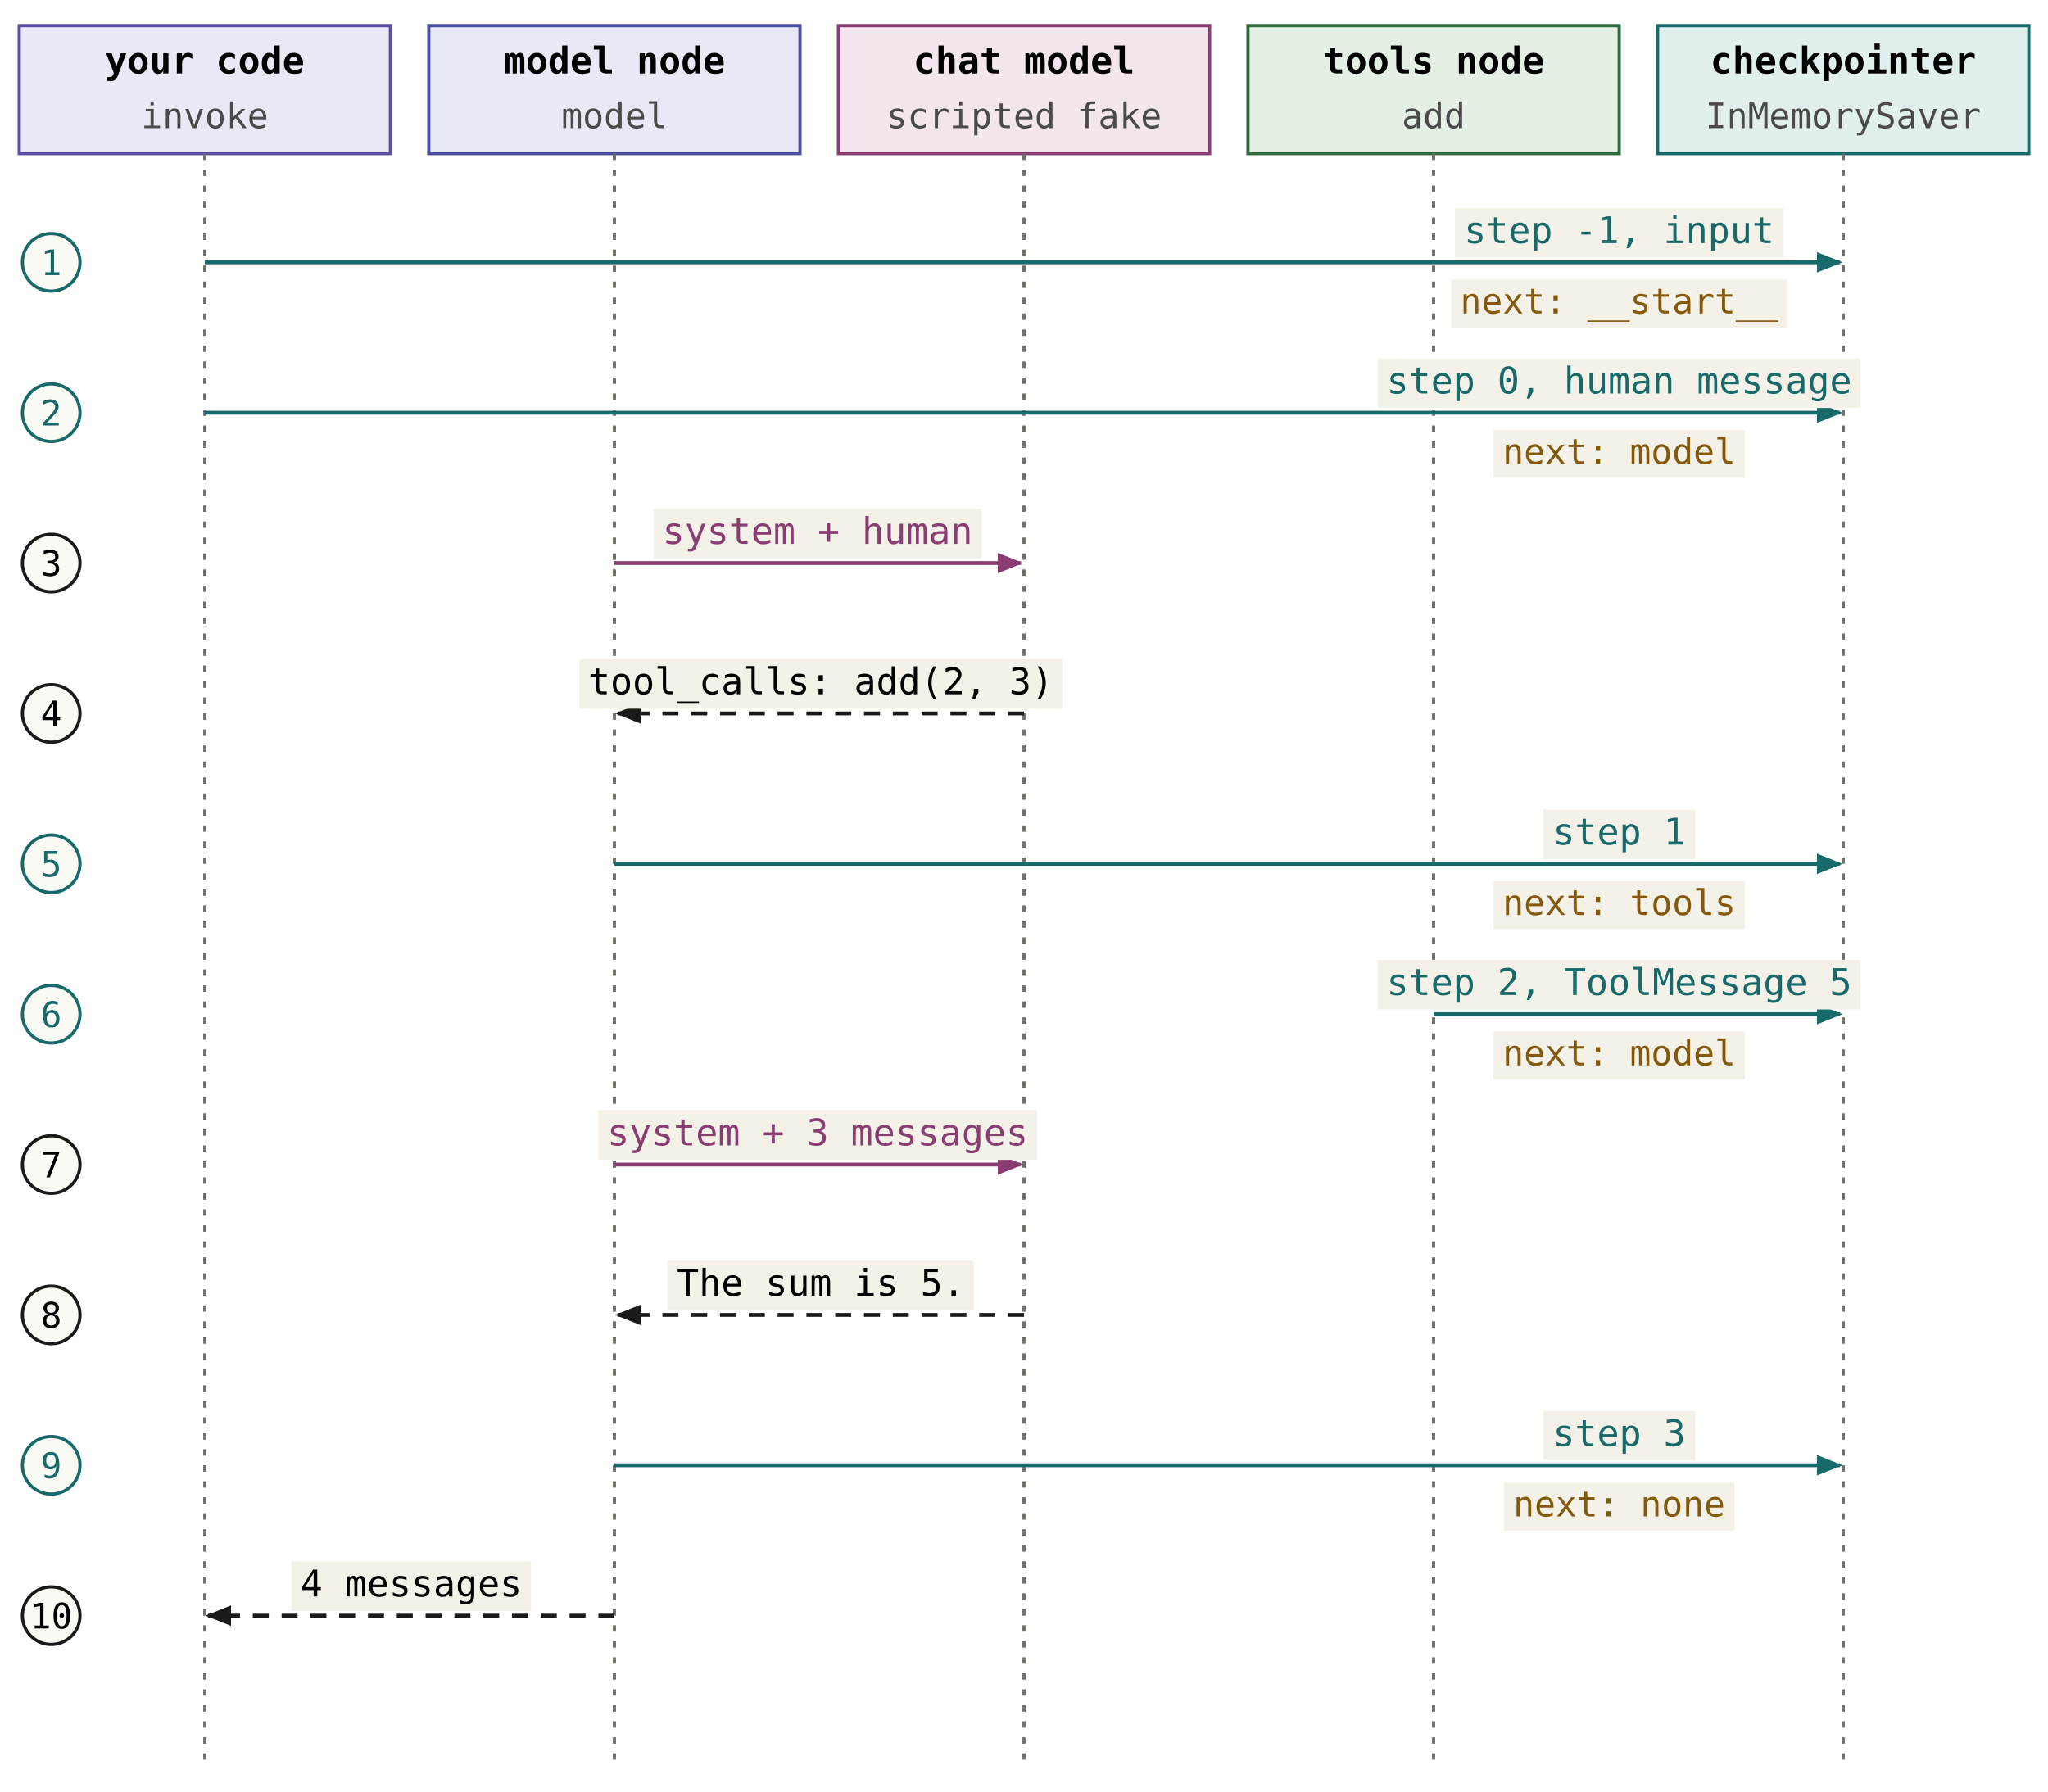
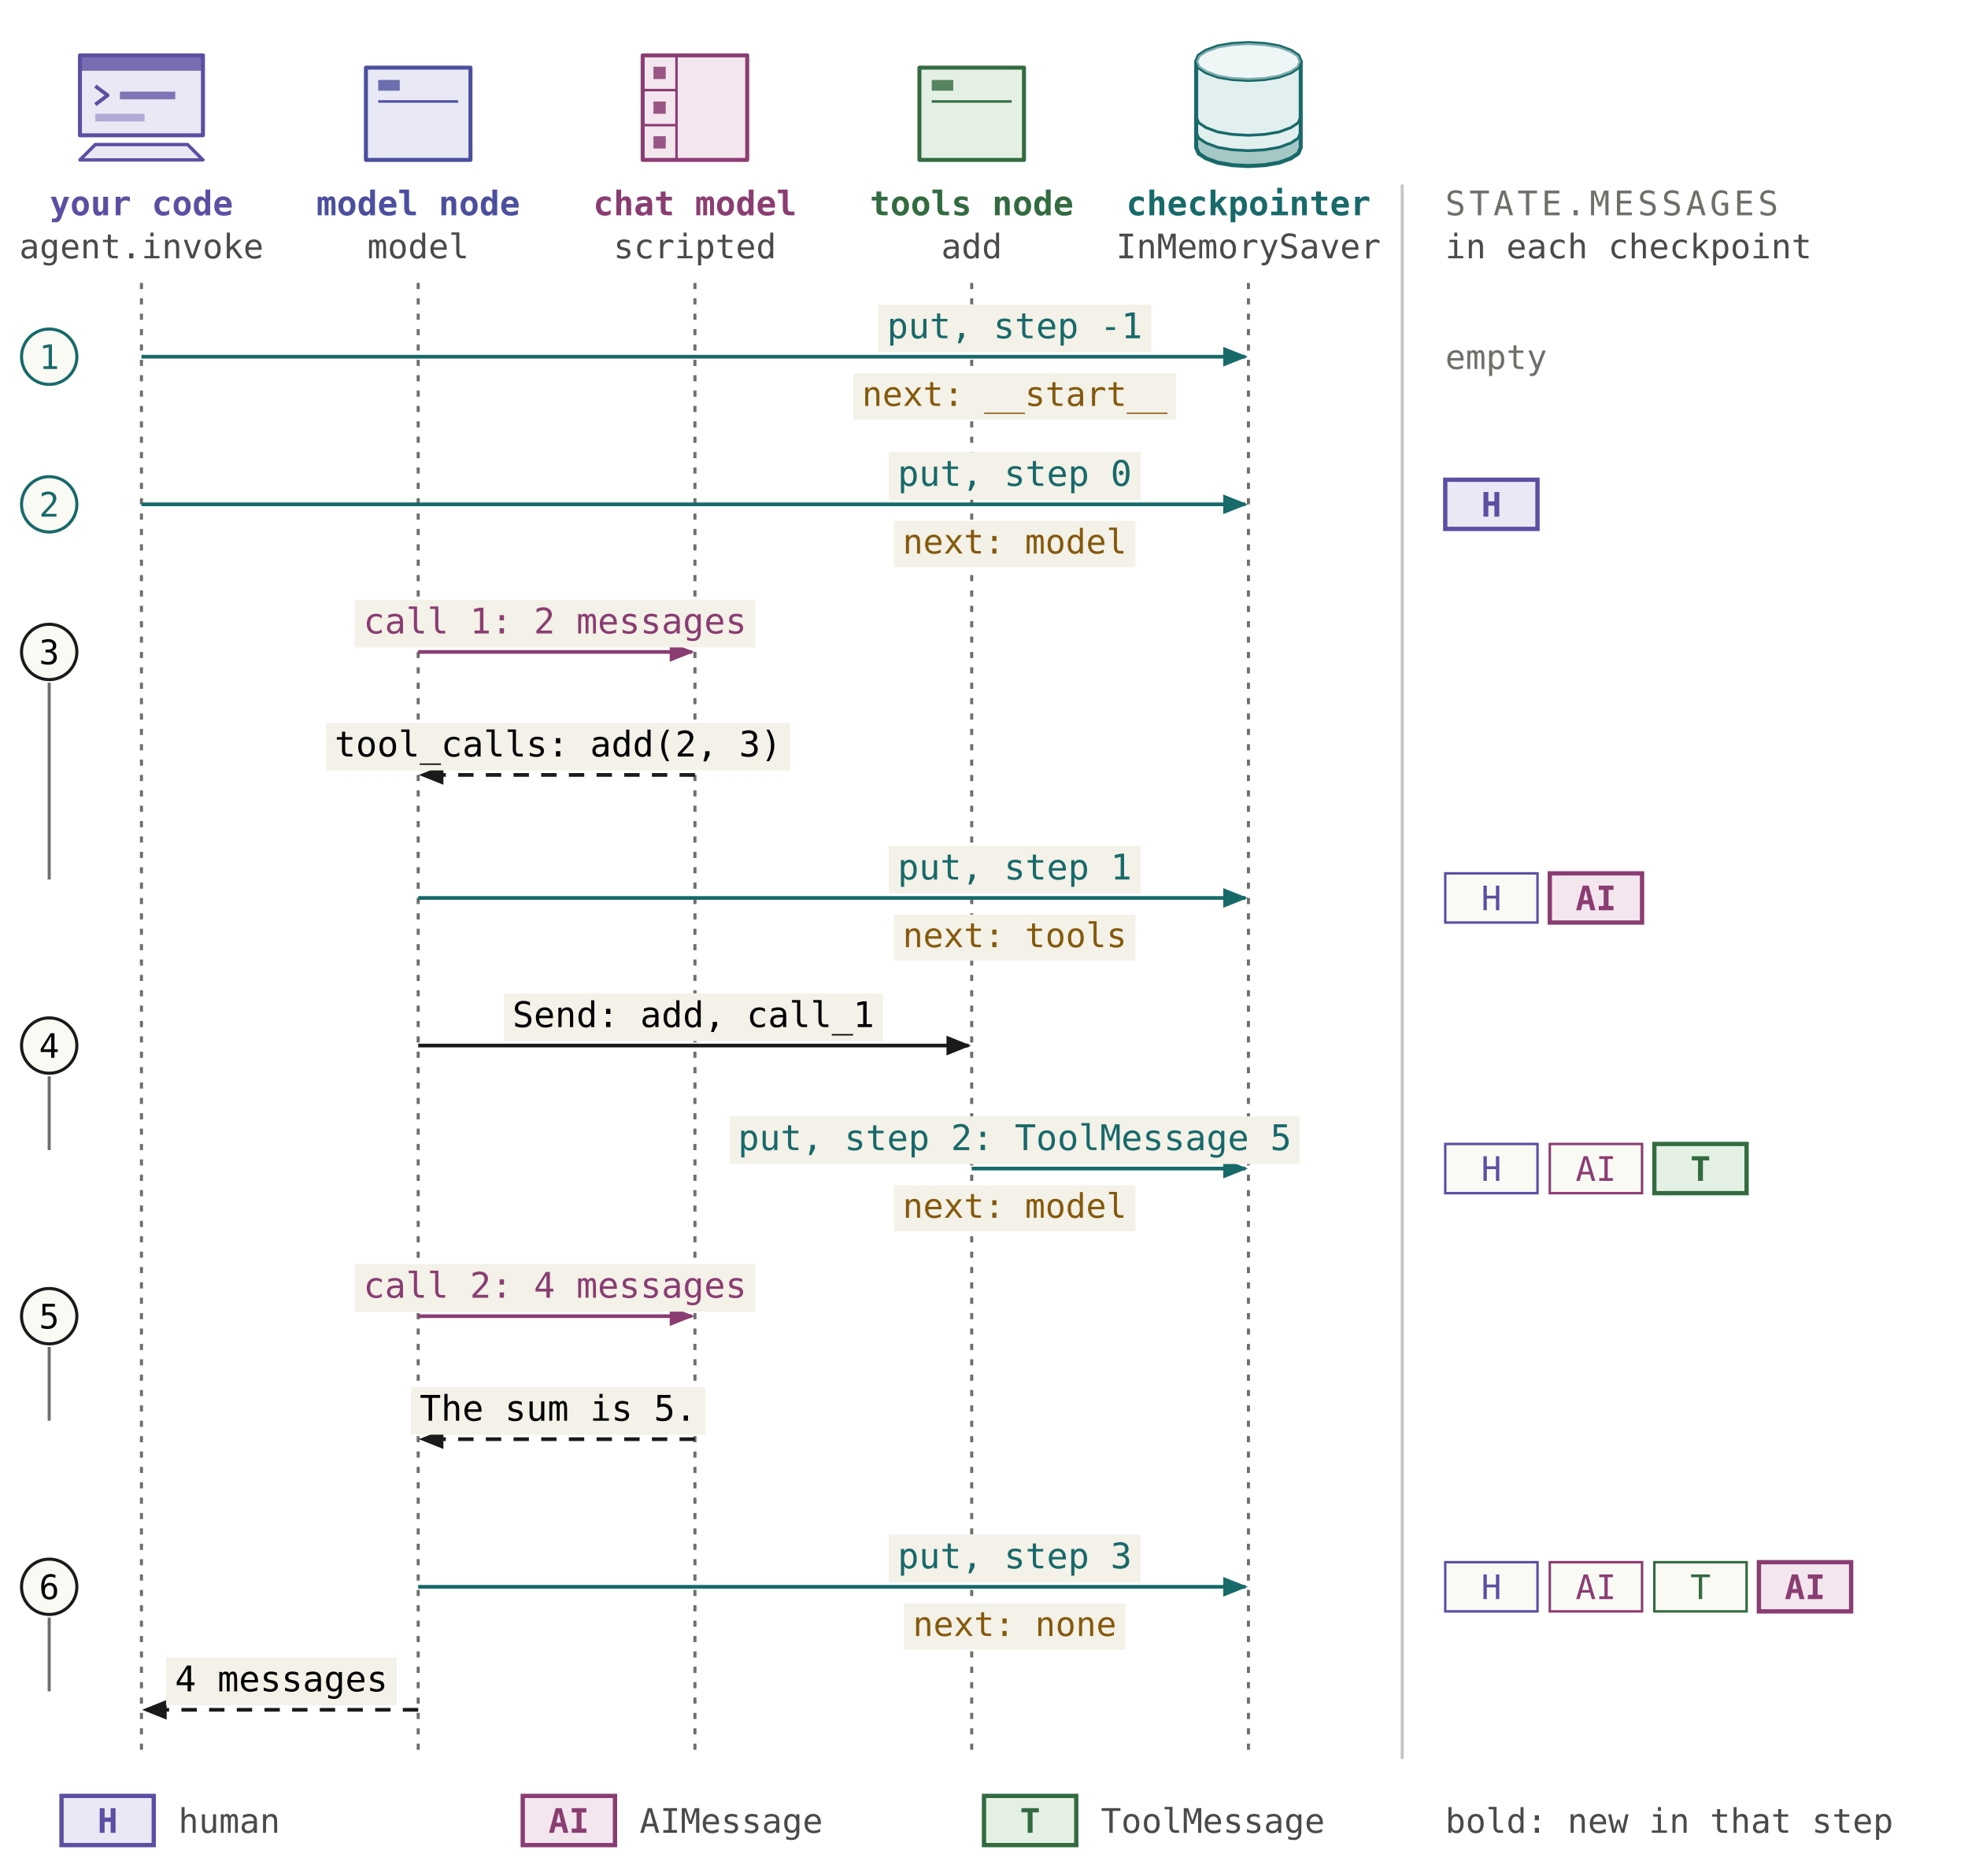
- <svg xmlns="http://www.w3.org/2000/svg" viewBox="0 0 640 560" role="img" aria-labelledby="fig-1-2-title fig-1-2-desc" font-family="JetBrains Mono, ui-monospace, monospace">
+ <svg xmlns="http://www.w3.org/2000/svg" viewBox="0 0 640 610" role="img" aria-labelledby="fig-1-2-title fig-1-2-desc" font-family="JetBrains Mono, ui-monospace, monospace">
  <defs>
    <marker id="fig-1-2-head-teal" viewBox="0 0 10 10" refX="9" refY="5" markerWidth="8" markerHeight="8" markerUnits="userSpaceOnUse" orient="auto-start-reverse">
      <path d="M0 1 L10 5 L0 9 z" fill="var(--m-teal-ink, #18696a)" />
    </marker>
    <marker id="fig-1-2-head-plum" viewBox="0 0 10 10" refX="9" refY="5" markerWidth="8" markerHeight="8" markerUnits="userSpaceOnUse" orient="auto-start-reverse">
      <path d="M0 1 L10 5 L0 9 z" fill="var(--m-plum-ink, #8a3d72)" />
    </marker>
    <marker id="fig-1-2-head-ink" viewBox="0 0 10 10" refX="9" refY="5" markerWidth="8" markerHeight="8" markerUnits="userSpaceOnUse" orient="auto-start-reverse">
      <path d="M0 1 L10 5 L0 9 z" fill="var(--m-ink, #1a1a1a)" />
    </marker>
  </defs>
-   <rect x="6" y="8" width="116" height="40" fill="var(--m-violet-fill, #ebe8f5)" stroke="var(--m-violet-ink, #5b4fa3)" />
-   <text x="64" y="22.95" font-size="11.5" text-anchor="middle" font-weight="700">your code</text>
-   <text x="64" y="40.05" font-size="11" text-anchor="middle" class="m-serif" fill="var(--m-ink-soft, #4a4a4a)">invoke</text>
-   <line x1="64" y1="48" x2="64" y2="550" stroke="var(--m-ink-mute, #6f6f6a)" stroke-width="1" stroke-dasharray="2 3" />
-   <rect x="134" y="8" width="116" height="40" fill="var(--m-indigo-fill, #e9e9f6)" stroke="var(--m-indigo-ink, #4b4f9e)" />
-   <text x="192" y="22.95" font-size="11.5" text-anchor="middle" font-weight="700">model node</text>
-   <text x="192" y="40.05" font-size="11" text-anchor="middle" class="m-serif" fill="var(--m-ink-soft, #4a4a4a)">model</text>
-   <line x1="192" y1="48" x2="192" y2="550" stroke="var(--m-ink-mute, #6f6f6a)" stroke-width="1" stroke-dasharray="2 3" />
-   <rect x="262" y="8" width="116" height="40" fill="var(--m-plum-fill, #f4e6ef)" stroke="var(--m-plum-ink, #8a3d72)" />
-   <text x="320" y="22.95" font-size="11.5" text-anchor="middle" font-weight="700">chat model</text>
-   <text x="320" y="40.05" font-size="11" text-anchor="middle" class="m-serif" fill="var(--m-ink-soft, #4a4a4a)">scripted fake</text>
-   <line x1="320" y1="48" x2="320" y2="550" stroke="var(--m-ink-mute, #6f6f6a)" stroke-width="1" stroke-dasharray="2 3" />
-   <rect x="390" y="8" width="116" height="40" fill="var(--m-green-fill, #e5f0e4)" stroke="var(--m-green-ink, #336b40)" />
-   <text x="448" y="22.95" font-size="11.5" text-anchor="middle" font-weight="700">tools node</text>
-   <text x="448" y="40.05" font-size="11" text-anchor="middle" class="m-serif" fill="var(--m-ink-soft, #4a4a4a)">add</text>
-   <line x1="448" y1="48" x2="448" y2="550" stroke="var(--m-ink-mute, #6f6f6a)" stroke-width="1" stroke-dasharray="2 3" />
-   <rect x="518" y="8" width="116" height="40" fill="var(--m-teal-fill, #e1efee)" stroke="var(--m-teal-ink, #18696a)" />
-   <text x="576" y="22.95" font-size="11.5" text-anchor="middle" font-weight="700">checkpointer</text>
-   <text x="576" y="40.05" font-size="11" text-anchor="middle" class="m-serif" fill="var(--m-ink-soft, #4a4a4a)">InMemorySaver</text>
-   <line x1="576" y1="48" x2="576" y2="550" stroke="var(--m-ink-mute, #6f6f6a)" stroke-width="1" stroke-dasharray="2 3" />
+   <polygon points="26,18 66,18 66,44 26,44" fill="var(--m-panel, #f3f1e8)" />
+   <polygon points="26,18 66,18 66,44 26,44" fill="var(--m-violet-fill, #ebe8f5)" stroke="var(--m-violet-ink, #5b4fa3)" stroke-width="1.3" stroke-linejoin="round" />
+   <polygon points="26,18 66,18 66,23 26,23" fill="var(--m-violet-ink, #5b4fa3)" fill-opacity="0.8" />
+   <path d="M31 28L35 31L31 34" fill="none" stroke="var(--m-violet-ink, #5b4fa3)" stroke-width="1.2" stroke-linejoin="round" />
+   <polygon points="39,29.8 57,29.8 57,32.3 39,32.3" fill="var(--m-violet-ink, #5b4fa3)" fill-opacity="0.75" />
+   <polygon points="31,37 47,37 47,39.5 31,39.5" fill="var(--m-violet-ink, #5b4fa3)" fill-opacity="0.4" />
+   <polygon points="31,47 61,47 66,52 26,52" fill="var(--m-violet-fill, #ebe8f5)" stroke="var(--m-violet-ink, #5b4fa3)" stroke-width="1.1" stroke-linejoin="round" />
+   <text x="46" y="70" font-size="11" text-anchor="middle" font-weight="700" fill="var(--m-violet-ink, #5b4fa3)">your code</text>
+   <text x="46" y="84" font-size="11" text-anchor="middle" class="m-serif" fill="var(--m-ink-soft, #4a4a4a)">agent.invoke</text>
+   <line x1="46" y1="92" x2="46" y2="572" stroke="var(--m-ink-mute, #6f6f6a)" stroke-width="1" stroke-dasharray="2 3" />
+   <polygon points="119,22 153,22 153,52 119,52" fill="var(--m-panel, #f3f1e8)" />
+   <polygon points="119,22 153,22 153,52 119,52" fill="var(--m-indigo-fill, #e9e9f6)" stroke="var(--m-indigo-ink, #4b4f9e)" stroke-width="1.3" stroke-linejoin="round" />
+   <polygon points="123,26 130,26 130,29.5 123,29.5" fill="var(--m-indigo-ink, #4b4f9e)" fill-opacity="0.8" />
+   <path d="M123 33L149 33" fill="none" stroke="var(--m-indigo-ink, #4b4f9e)" stroke-width="0.8" stroke-linejoin="round" />
+   <text x="136" y="70" font-size="11" text-anchor="middle" font-weight="700" fill="var(--m-indigo-ink, #4b4f9e)">model node</text>
+   <text x="136" y="84" font-size="11" text-anchor="middle" class="m-serif" fill="var(--m-ink-soft, #4a4a4a)">model</text>
+   <line x1="136" y1="92" x2="136" y2="572" stroke="var(--m-ink-mute, #6f6f6a)" stroke-width="1" stroke-dasharray="2 3" />
+   <polygon points="209,18 243,18 243,52 209,52" fill="var(--m-panel, #f3f1e8)" />
+   <polygon points="209,18 243,18 243,52 209,52" fill="var(--m-plum-fill, #f4e6ef)" stroke="var(--m-plum-ink, #8a3d72)" stroke-width="1.3" stroke-linejoin="round" />
+   <path d="M220 18L220 52" fill="none" stroke="var(--m-plum-ink, #8a3d72)" stroke-width="0.8" stroke-linejoin="round" />
+   <path d="M209 29.3L220 29.3" fill="none" stroke="var(--m-plum-ink, #8a3d72)" stroke-width="0.8" stroke-linejoin="round" />
+   <path d="M209 40.7L220 40.7" fill="none" stroke="var(--m-plum-ink, #8a3d72)" stroke-width="0.8" stroke-linejoin="round" />
+   <polygon points="212.5,21.7 216.5,21.7 216.5,25.7 212.5,25.7" fill="var(--m-plum-ink, #8a3d72)" fill-opacity="0.85" />
+   <polygon points="212.5,33 216.5,33 216.5,37 212.5,37" fill="var(--m-plum-ink, #8a3d72)" fill-opacity="0.85" />
+   <polygon points="212.5,44.3 216.5,44.3 216.5,48.3 212.5,48.3" fill="var(--m-plum-ink, #8a3d72)" fill-opacity="0.85" />
+   <text x="226" y="70" font-size="11" text-anchor="middle" font-weight="700" fill="var(--m-plum-ink, #8a3d72)">chat model</text>
+   <text x="226" y="84" font-size="11" text-anchor="middle" class="m-serif" fill="var(--m-ink-soft, #4a4a4a)">scripted</text>
+   <line x1="226" y1="92" x2="226" y2="572" stroke="var(--m-ink-mute, #6f6f6a)" stroke-width="1" stroke-dasharray="2 3" />
+   <polygon points="299,22 333,22 333,52 299,52" fill="var(--m-panel, #f3f1e8)" />
+   <polygon points="299,22 333,22 333,52 299,52" fill="var(--m-green-fill, #e5f0e4)" stroke="var(--m-green-ink, #336b40)" stroke-width="1.3" stroke-linejoin="round" />
+   <polygon points="303,26 310,26 310,29.5 303,29.5" fill="var(--m-green-ink, #336b40)" fill-opacity="0.8" />
+   <path d="M303 33L329 33" fill="none" stroke="var(--m-green-ink, #336b40)" stroke-width="0.8" stroke-linejoin="round" />
+   <text x="316" y="70" font-size="11" text-anchor="middle" font-weight="700" fill="var(--m-green-ink, #336b40)">tools node</text>
+   <text x="316" y="84" font-size="11" text-anchor="middle" class="m-serif" fill="var(--m-ink-soft, #4a4a4a)">add</text>
+   <line x1="316" y1="92" x2="316" y2="572" stroke="var(--m-ink-mute, #6f6f6a)" stroke-width="1" stroke-dasharray="2 3" />
+   <polygon points="389,20 389,48 389.8,49.9 392.2,51.5 396,52.9 400.7,53.7 406,54 411.3,53.7 416,52.9 419.8,51.5 422.2,49.9 423,48 423,20" fill="var(--m-panel, #f3f1e8)" />
+   <polygon points="389,20 389,48 389.8,49.9 392.2,51.5 396,52.9 400.7,53.7 406,54 411.3,53.7 416,52.9 419.8,51.5 422.2,49.9 423,48 423,20" fill="var(--m-teal-fill, #e1efee)" stroke="var(--m-teal-ink, #18696a)" stroke-width="1.3" stroke-linejoin="round" />
+   <polygon points="389,48 389.8,49.9 392.2,51.5 396,52.9 400.7,53.7 406,54 411.3,53.7 416,52.9 419.8,51.5 422.2,49.9 423,48 423,43 422.2,44.9 419.8,46.5 416,47.9 411.3,48.7 406,49 400.7,48.7 396,47.9 392.2,46.5 389.8,44.9 389,43" fill="var(--m-teal-ink, #18696a)" fill-opacity="0.3" />
+   <path d="M389 43L389.8 44.9L392.2 46.5L396 47.9L400.7 48.7L406 49L411.3 48.7L416 47.9L419.8 46.5L422.2 44.9L423 43" fill="none" stroke="var(--m-teal-ink, #18696a)" stroke-width="0.9" stroke-linejoin="round" />
+   <path d="M389 38L389.8 39.9L392.2 41.5L396 42.9L400.7 43.7L406 44L411.3 43.7L416 42.9L419.8 41.5L422.2 39.9L423 38" fill="none" stroke="var(--m-teal-ink, #18696a)" stroke-width="0.9" stroke-linejoin="round" />
+   <polygon points="423,20 422.2,21.9 419.8,23.5 416,24.9 411.3,25.7 406,26 400.7,25.7 396,24.9 392.2,23.5 389.8,21.9 389,20 389.8,18.1 392.2,16.5 396,15.1 400.7,14.3 406,14 411.3,14.3 416,15.1 419.8,16.5 422.2,18.1" fill="var(--m-teal-fill, #e1efee)" stroke="var(--m-teal-ink, #18696a)" stroke-width="1.3" stroke-linejoin="round" />
+   <polygon points="423,20 422.2,21.9 419.8,23.5 416,24.9 411.3,25.7 406,26 400.7,25.7 396,24.9 392.2,23.5 389.8,21.9 389,20 389.8,18.1 392.2,16.5 396,15.1 400.7,14.3 406,14 411.3,14.3 416,15.1 419.8,16.5 422.2,18.1" fill="var(--m-shine, #ffffff)" fill-opacity="0.45" />
+   <text x="406" y="70" font-size="11" text-anchor="middle" font-weight="700" fill="var(--m-teal-ink, #18696a)">checkpointer</text>
+   <text x="406" y="84" font-size="11" text-anchor="middle" class="m-serif" fill="var(--m-ink-soft, #4a4a4a)">InMemorySaver</text>
+   <line x1="406" y1="92" x2="406" y2="572" stroke="var(--m-ink-mute, #6f6f6a)" stroke-width="1" stroke-dasharray="2 3" />
+   <text x="470" y="70" font-size="11" letter-spacing="1.2" fill="var(--m-ink-mute, #6f6f6a)">STATE.MESSAGES</text>
+   <text x="470" y="84" font-size="11" class="m-serif" fill="var(--m-ink-soft, #4a4a4a)">in each checkpoint</text>
+   <line x1="456" y1="60" x2="456" y2="572" stroke="var(--m-ink-mute, #6f6f6a)" stroke-width="1" stroke-opacity="0.4" />
  <g data-beat="1">
    <animate attributeName="opacity" values="0;0;1" keyTimes="0;0;1" calcMode="spline" keySplines="0 0 1 1;0.23 1 0.32 1" dur="0.45s" begin="indefinite" fill="freeze" />
    <animateTransform attributeName="transform" type="translate" values="0 4;0 4;0 0" keyTimes="0;0;1" calcMode="spline" keySplines="0 0 1 1;0.23 1 0.32 1" dur="0.45s" begin="indefinite" fill="freeze" />
-     <circle cx="16" cy="82" r="9" fill="var(--m-paper, #fafaf5)" stroke="var(--m-teal-ink, #18696a)" stroke-width="1" />
-     <text x="16" y="86" font-size="11" text-anchor="middle" fill="var(--m-teal-ink, #18696a)">1</text>
-     <line x1="64" y1="82" x2="575" y2="82" stroke="var(--m-teal-ink, #18696a)" stroke-width="1.2" marker-end="url(#fig-1-2-head-teal)" />
-     <circle class="m-packet" r="3.5" fill="var(--m-teal-ink, #18696a)" opacity="0">
-       <animateMotion path="M64 82 L575 82" keyPoints="0;0;1;1" keyTimes="0;0;0.688;1" calcMode="linear" dur="0.8s" begin="indefinite" fill="freeze" />
+     <line x1="46" y1="116" x2="405" y2="116" stroke="var(--m-teal-ink, #18696a)" stroke-width="1.2" marker-end="url(#fig-1-2-head-teal)" />
+     <circle class="m-packet" r="3.5" fill="var(--m-teal-ink, #18696a)" opacity="0">
+       <animateMotion path="M46 116 L405 116" keyPoints="0;0;1;1" keyTimes="0;0;0.688;1" calcMode="linear" dur="0.8s" begin="indefinite" fill="freeze" />
      <animate attributeName="opacity" values="0;0;1;1;0" keyTimes="0;0;0.1;0.688;1" dur="0.8s" begin="indefinite" fill="freeze" />
    </circle>
-     <rect class="m-knock" x="454.7" y="65.03" width="102.6" height="15.5" fill="var(--m-panel, #f3f1e8)" />
-     <text x="506" y="76" font-size="11.5" text-anchor="middle" fill="var(--m-teal-ink, #18696a)">step -1, input</text>
-     <rect class="m-knock" x="453.5" y="87.42" width="105" height="15" fill="var(--m-panel, #f3f1e8)" />
-     <text x="506" y="98" font-size="11" text-anchor="middle" fill="var(--m-amber-ink, #85590c)">next: __start__</text>
+     <rect class="m-knock" x="285.6" y="99.03" width="88.8" height="15.5" fill="var(--m-panel, #f3f1e8)" />
+     <text x="330" y="110" font-size="11.5" text-anchor="middle" fill="var(--m-teal-ink, #18696a)">put, step -1</text>
+     <rect class="m-knock" x="277.5" y="121.42" width="105" height="15" fill="var(--m-panel, #f3f1e8)" />
+     <text x="330" y="132" font-size="11" text-anchor="middle" fill="var(--m-amber-ink, #85590c)">next: __start__</text>
+     <text x="470" y="120" font-size="11" class="m-serif" fill="var(--m-ink-mute, #6f6f6a)">empty</text>
+     <circle cx="16" cy="116" r="9" fill="var(--m-paper, #fafaf5)" stroke="var(--m-teal-ink, #18696a)" stroke-width="1" />
+     <text x="16" y="120" font-size="11" text-anchor="middle" fill="var(--m-teal-ink, #18696a)">1</text>
  </g>
  <g data-beat="2">
    <animate attributeName="opacity" values="0;0;1" keyTimes="0;0.571;1" calcMode="spline" keySplines="0 0 1 1;0.23 1 0.32 1" dur="1.05s" begin="indefinite" fill="freeze" />
    <animateTransform attributeName="transform" type="translate" values="0 4;0 4;0 0" keyTimes="0;0.571;1" calcMode="spline" keySplines="0 0 1 1;0.23 1 0.32 1" dur="1.05s" begin="indefinite" fill="freeze" />
-     <circle cx="16" cy="129" r="9" fill="var(--m-paper, #fafaf5)" stroke="var(--m-teal-ink, #18696a)" stroke-width="1" />
-     <text x="16" y="133" font-size="11" text-anchor="middle" fill="var(--m-teal-ink, #18696a)">2</text>
-     <line x1="64" y1="129" x2="575" y2="129" stroke="var(--m-teal-ink, #18696a)" stroke-width="1.2" marker-end="url(#fig-1-2-head-teal)" />
-     <circle class="m-packet" r="3.5" fill="var(--m-teal-ink, #18696a)" opacity="0">
-       <animateMotion path="M64 129 L575 129" keyPoints="0;0;1;1" keyTimes="0;0.429;0.821;1" calcMode="linear" dur="1.4s" begin="indefinite" fill="freeze" />
+     <line x1="46" y1="164" x2="405" y2="164" stroke="var(--m-teal-ink, #18696a)" stroke-width="1.2" marker-end="url(#fig-1-2-head-teal)" />
+     <circle class="m-packet" r="3.5" fill="var(--m-teal-ink, #18696a)" opacity="0">
+       <animateMotion path="M46 164 L405 164" keyPoints="0;0;1;1" keyTimes="0;0.429;0.821;1" calcMode="linear" dur="1.4s" begin="indefinite" fill="freeze" />
      <animate attributeName="opacity" values="0;0;1;1;0" keyTimes="0;0.429;0.486;0.821;1" dur="1.4s" begin="indefinite" fill="freeze" />
    </circle>
-     <rect class="m-knock" x="430.55" y="112.03" width="150.9" height="15.5" fill="var(--m-panel, #f3f1e8)" />
-     <text x="506" y="123" font-size="11.5" text-anchor="middle" fill="var(--m-teal-ink, #18696a)">step 0, human message</text>
-     <rect class="m-knock" x="466.7" y="134.42" width="78.6" height="15" fill="var(--m-panel, #f3f1e8)" />
-     <text x="506" y="145" font-size="11" text-anchor="middle" fill="var(--m-amber-ink, #85590c)">next: model</text>
+     <rect class="m-knock" x="289.05" y="147.03" width="81.9" height="15.5" fill="var(--m-panel, #f3f1e8)" />
+     <text x="330" y="158" font-size="11.5" text-anchor="middle" fill="var(--m-teal-ink, #18696a)">put, step 0</text>
+     <rect class="m-knock" x="290.7" y="169.42" width="78.6" height="15" fill="var(--m-panel, #f3f1e8)" />
+     <text x="330" y="180" font-size="11" text-anchor="middle" fill="var(--m-amber-ink, #85590c)">next: model</text>
+     <rect x="470" y="156" width="30" height="16" fill="var(--m-violet-fill, #ebe8f5)" stroke="var(--m-violet-ink, #5b4fa3)" stroke-width="1.4" />
+     <text x="485" y="168" font-size="11" text-anchor="middle" font-weight="700" fill="var(--m-violet-ink, #5b4fa3)">H</text>
+     <circle cx="16" cy="164" r="9" fill="var(--m-paper, #fafaf5)" stroke="var(--m-teal-ink, #18696a)" stroke-width="1" />
+     <text x="16" y="168" font-size="11" text-anchor="middle" fill="var(--m-teal-ink, #18696a)">2</text>
  </g>
  <g data-beat="3">
    <animate attributeName="opacity" values="0;0;1" keyTimes="0;0.727;1" calcMode="spline" keySplines="0 0 1 1;0.23 1 0.32 1" dur="1.65s" begin="indefinite" fill="freeze" />
    <animateTransform attributeName="transform" type="translate" values="0 4;0 4;0 0" keyTimes="0;0.727;1" calcMode="spline" keySplines="0 0 1 1;0.23 1 0.32 1" dur="1.65s" begin="indefinite" fill="freeze" />
-     <circle cx="16" cy="176" r="9" fill="var(--m-paper, #fafaf5)" stroke="var(--m-ink, #1a1a1a)" stroke-width="1" />
-     <text x="16" y="180" font-size="11" text-anchor="middle">3</text>
-     <line x1="192" y1="176" x2="319" y2="176" stroke="var(--m-plum-ink, #8a3d72)" stroke-width="1.2" marker-end="url(#fig-1-2-head-plum)" />
+     <line x1="136" y1="212" x2="225" y2="212" stroke="var(--m-plum-ink, #8a3d72)" stroke-width="1.2" marker-end="url(#fig-1-2-head-plum)" />
    <circle class="m-packet" r="3.5" fill="var(--m-plum-ink, #8a3d72)" opacity="0">
-       <animateMotion path="M192 176 L319 176" keyPoints="0;0;1;1" keyTimes="0;0.6;0.875;1" calcMode="linear" dur="2s" begin="indefinite" fill="freeze" />
+       <animateMotion path="M136 212 L225 212" keyPoints="0;0;1;1" keyTimes="0;0.6;0.875;1" calcMode="linear" dur="2s" begin="indefinite" fill="freeze" />
      <animate attributeName="opacity" values="0;0;1;1;0" keyTimes="0;0.6;0.64;0.875;1" dur="2s" begin="indefinite" fill="freeze" />
    </circle>
-     <rect class="m-knock" x="204.2" y="159.03" width="102.6" height="15.5" fill="var(--m-panel, #f3f1e8)" />
-     <text x="255.5" y="170" font-size="11.5" text-anchor="middle" fill="var(--m-plum-ink, #8a3d72)">system + human</text>
+     <rect class="m-knock" x="115.4" y="195.03" width="130.2" height="15.5" fill="var(--m-panel, #f3f1e8)" />
+     <text x="180.5" y="206" font-size="11.5" text-anchor="middle" fill="var(--m-plum-ink, #8a3d72)">call 1: 2 messages</text>
+     <line x1="226" y1="252" x2="137" y2="252" stroke="var(--m-ink, #1a1a1a)" stroke-width="1.2" stroke-dasharray="5 4" marker-end="url(#fig-1-2-head-ink)" />
+     <circle class="m-packet" r="3.5" fill="var(--m-ink, #1a1a1a)" opacity="0">
+       <animateMotion path="M226 252 L137 252" keyPoints="0;0;1;1" keyTimes="0;0.6;0.875;1" calcMode="linear" dur="2s" begin="indefinite" fill="freeze" />
+       <animate attributeName="opacity" values="0;0;1;1;0" keyTimes="0;0.6;0.64;0.875;1" dur="2s" begin="indefinite" fill="freeze" />
+     </circle>
+     <rect class="m-knock" x="106.05" y="235.03" width="150.9" height="15.5" fill="var(--m-panel, #f3f1e8)" />
+     <text x="181.5" y="246" font-size="11.5" text-anchor="middle">tool_calls: add(2, 3)</text>
+     <line x1="136" y1="292" x2="405" y2="292" stroke="var(--m-teal-ink, #18696a)" stroke-width="1.2" marker-end="url(#fig-1-2-head-teal)" />
+     <circle class="m-packet" r="3.5" fill="var(--m-teal-ink, #18696a)" opacity="0">
+       <animateMotion path="M136 292 L405 292" keyPoints="0;0;1;1" keyTimes="0;0.6;0.875;1" calcMode="linear" dur="2s" begin="indefinite" fill="freeze" />
+       <animate attributeName="opacity" values="0;0;1;1;0" keyTimes="0;0.6;0.64;0.875;1" dur="2s" begin="indefinite" fill="freeze" />
+     </circle>
+     <rect class="m-knock" x="289.05" y="275.03" width="81.9" height="15.5" fill="var(--m-panel, #f3f1e8)" />
+     <text x="330" y="286" font-size="11.5" text-anchor="middle" fill="var(--m-teal-ink, #18696a)">put, step 1</text>
+     <rect class="m-knock" x="290.7" y="297.42" width="78.6" height="15" fill="var(--m-panel, #f3f1e8)" />
+     <text x="330" y="308" font-size="11" text-anchor="middle" fill="var(--m-amber-ink, #85590c)">next: tools</text>
+     <rect x="470" y="284" width="30" height="16" fill="var(--m-paper, #fafaf5)" stroke="var(--m-violet-ink, #5b4fa3)" stroke-width="0.8" />
+     <text x="485" y="296" font-size="11" text-anchor="middle" fill="var(--m-violet-ink, #5b4fa3)">H</text>
+     <rect x="504" y="284" width="30" height="16" fill="var(--m-plum-fill, #f4e6ef)" stroke="var(--m-plum-ink, #8a3d72)" stroke-width="1.4" />
+     <text x="519" y="296" font-size="11" text-anchor="middle" font-weight="700" fill="var(--m-plum-ink, #8a3d72)">AI</text>
+     <circle cx="16" cy="212" r="9" fill="var(--m-paper, #fafaf5)" stroke="var(--m-ink, #1a1a1a)" stroke-width="1" />
+     <text x="16" y="216" font-size="11" text-anchor="middle">3</text>
+     <line x1="16" y1="222" x2="16" y2="286" stroke="var(--m-ink-mute, #6f6f6a)" stroke-width="1" />
  </g>
  <g data-beat="4">
    <animate attributeName="opacity" values="0;0;1" keyTimes="0;0.8;1" calcMode="spline" keySplines="0 0 1 1;0.23 1 0.32 1" dur="2.25s" begin="indefinite" fill="freeze" />
    <animateTransform attributeName="transform" type="translate" values="0 4;0 4;0 0" keyTimes="0;0.8;1" calcMode="spline" keySplines="0 0 1 1;0.23 1 0.32 1" dur="2.25s" begin="indefinite" fill="freeze" />
-     <circle cx="16" cy="223" r="9" fill="var(--m-paper, #fafaf5)" stroke="var(--m-ink, #1a1a1a)" stroke-width="1" />
-     <text x="16" y="227" font-size="11" text-anchor="middle">4</text>
-     <line x1="320" y1="223" x2="193" y2="223" stroke="var(--m-ink, #1a1a1a)" stroke-width="1.2" stroke-dasharray="5 4" marker-end="url(#fig-1-2-head-ink)" />
-     <circle class="m-packet" r="3.5" fill="var(--m-ink, #1a1a1a)" opacity="0">
-       <animateMotion path="M320 223 L193 223" keyPoints="0;0;1;1" keyTimes="0;0.692;0.904;1" calcMode="linear" dur="2.6s" begin="indefinite" fill="freeze" />
+     <line x1="136" y1="340" x2="315" y2="340" stroke="var(--m-ink, #1a1a1a)" stroke-width="1.2" marker-end="url(#fig-1-2-head-ink)" />
+     <circle class="m-packet" r="3.5" fill="var(--m-ink, #1a1a1a)" opacity="0">
+       <animateMotion path="M136 340 L315 340" keyPoints="0;0;1;1" keyTimes="0;0.692;0.904;1" calcMode="linear" dur="2.6s" begin="indefinite" fill="freeze" />
      <animate attributeName="opacity" values="0;0;1;1;0" keyTimes="0;0.692;0.723;0.904;1" dur="2.6s" begin="indefinite" fill="freeze" />
    </circle>
-     <rect class="m-knock" x="181.05" y="206.03" width="150.9" height="15.5" fill="var(--m-panel, #f3f1e8)" />
-     <text x="256.5" y="217" font-size="11.5" text-anchor="middle">tool_calls: add(2, 3)</text>
+     <rect class="m-knock" x="163.85" y="323.03" width="123.3" height="15.5" fill="var(--m-panel, #f3f1e8)" />
+     <text x="225.5" y="334" font-size="11.5" text-anchor="middle">Send: add, call_1</text>
+     <line x1="316" y1="380" x2="405" y2="380" stroke="var(--m-teal-ink, #18696a)" stroke-width="1.2" marker-end="url(#fig-1-2-head-teal)" />
+     <circle class="m-packet" r="3.5" fill="var(--m-teal-ink, #18696a)" opacity="0">
+       <animateMotion path="M316 380 L405 380" keyPoints="0;0;1;1" keyTimes="0;0.692;0.904;1" calcMode="linear" dur="2.6s" begin="indefinite" fill="freeze" />
+       <animate attributeName="opacity" values="0;0;1;1;0" keyTimes="0;0.692;0.723;0.904;1" dur="2.6s" begin="indefinite" fill="freeze" />
+     </circle>
+     <rect class="m-knock" x="237.3" y="363.03" width="185.4" height="15.5" fill="var(--m-panel, #f3f1e8)" />
+     <text x="330" y="374" font-size="11.5" text-anchor="middle" fill="var(--m-teal-ink, #18696a)">put, step 2: ToolMessage 5</text>
+     <rect class="m-knock" x="290.7" y="385.42" width="78.6" height="15" fill="var(--m-panel, #f3f1e8)" />
+     <text x="330" y="396" font-size="11" text-anchor="middle" fill="var(--m-amber-ink, #85590c)">next: model</text>
+     <rect x="470" y="372" width="30" height="16" fill="var(--m-paper, #fafaf5)" stroke="var(--m-violet-ink, #5b4fa3)" stroke-width="0.8" />
+     <text x="485" y="384" font-size="11" text-anchor="middle" fill="var(--m-violet-ink, #5b4fa3)">H</text>
+     <rect x="504" y="372" width="30" height="16" fill="var(--m-paper, #fafaf5)" stroke="var(--m-plum-ink, #8a3d72)" stroke-width="0.8" />
+     <text x="519" y="384" font-size="11" text-anchor="middle" fill="var(--m-plum-ink, #8a3d72)">AI</text>
+     <rect x="538" y="372" width="30" height="16" fill="var(--m-green-fill, #e5f0e4)" stroke="var(--m-green-ink, #336b40)" stroke-width="1.4" />
+     <text x="553" y="384" font-size="11" text-anchor="middle" font-weight="700" fill="var(--m-green-ink, #336b40)">T</text>
+     <circle cx="16" cy="340" r="9" fill="var(--m-paper, #fafaf5)" stroke="var(--m-ink, #1a1a1a)" stroke-width="1" />
+     <text x="16" y="344" font-size="11" text-anchor="middle">4</text>
+     <line x1="16" y1="350" x2="16" y2="374" stroke="var(--m-ink-mute, #6f6f6a)" stroke-width="1" />
  </g>
  <g data-beat="5">
    <animate attributeName="opacity" values="0;0;1" keyTimes="0;0.842;1" calcMode="spline" keySplines="0 0 1 1;0.23 1 0.32 1" dur="2.85s" begin="indefinite" fill="freeze" />
    <animateTransform attributeName="transform" type="translate" values="0 4;0 4;0 0" keyTimes="0;0.842;1" calcMode="spline" keySplines="0 0 1 1;0.23 1 0.32 1" dur="2.85s" begin="indefinite" fill="freeze" />
-     <circle cx="16" cy="270" r="9" fill="var(--m-paper, #fafaf5)" stroke="var(--m-teal-ink, #18696a)" stroke-width="1" />
-     <text x="16" y="274" font-size="11" text-anchor="middle" fill="var(--m-teal-ink, #18696a)">5</text>
-     <line x1="192" y1="270" x2="575" y2="270" stroke="var(--m-teal-ink, #18696a)" stroke-width="1.2" marker-end="url(#fig-1-2-head-teal)" />
-     <circle class="m-packet" r="3.5" fill="var(--m-teal-ink, #18696a)" opacity="0">
-       <animateMotion path="M192 270 L575 270" keyPoints="0;0;1;1" keyTimes="0;0.75;0.922;1" calcMode="linear" dur="3.2s" begin="indefinite" fill="freeze" />
+     <line x1="136" y1="428" x2="225" y2="428" stroke="var(--m-plum-ink, #8a3d72)" stroke-width="1.2" marker-end="url(#fig-1-2-head-plum)" />
+     <circle class="m-packet" r="3.5" fill="var(--m-plum-ink, #8a3d72)" opacity="0">
+       <animateMotion path="M136 428 L225 428" keyPoints="0;0;1;1" keyTimes="0;0.75;0.922;1" calcMode="linear" dur="3.2s" begin="indefinite" fill="freeze" />
      <animate attributeName="opacity" values="0;0;1;1;0" keyTimes="0;0.75;0.775;0.922;1" dur="3.2s" begin="indefinite" fill="freeze" />
    </circle>
-     <rect class="m-knock" x="482.3" y="253.03" width="47.4" height="15.5" fill="var(--m-panel, #f3f1e8)" />
-     <text x="506" y="264" font-size="11.5" text-anchor="middle" fill="var(--m-teal-ink, #18696a)">step 1</text>
-     <rect class="m-knock" x="466.7" y="275.42" width="78.6" height="15" fill="var(--m-panel, #f3f1e8)" />
-     <text x="506" y="286" font-size="11" text-anchor="middle" fill="var(--m-amber-ink, #85590c)">next: tools</text>
+     <rect class="m-knock" x="115.4" y="411.03" width="130.2" height="15.5" fill="var(--m-panel, #f3f1e8)" />
+     <text x="180.5" y="422" font-size="11.5" text-anchor="middle" fill="var(--m-plum-ink, #8a3d72)">call 2: 4 messages</text>
+     <line x1="226" y1="468" x2="137" y2="468" stroke="var(--m-ink, #1a1a1a)" stroke-width="1.2" stroke-dasharray="5 4" marker-end="url(#fig-1-2-head-ink)" />
+     <circle class="m-packet" r="3.5" fill="var(--m-ink, #1a1a1a)" opacity="0">
+       <animateMotion path="M226 468 L137 468" keyPoints="0;0;1;1" keyTimes="0;0.75;0.922;1" calcMode="linear" dur="3.2s" begin="indefinite" fill="freeze" />
+       <animate attributeName="opacity" values="0;0;1;1;0" keyTimes="0;0.75;0.775;0.922;1" dur="3.2s" begin="indefinite" fill="freeze" />
+     </circle>
+     <rect class="m-knock" x="133.65" y="451.03" width="95.7" height="15.5" fill="var(--m-panel, #f3f1e8)" />
+     <text x="181.5" y="462" font-size="11.5" text-anchor="middle">The sum is 5.</text>
+     <circle cx="16" cy="428" r="9" fill="var(--m-paper, #fafaf5)" stroke="var(--m-ink, #1a1a1a)" stroke-width="1" />
+     <text x="16" y="432" font-size="11" text-anchor="middle">5</text>
+     <line x1="16" y1="438" x2="16" y2="462" stroke="var(--m-ink-mute, #6f6f6a)" stroke-width="1" />
  </g>
  <g data-beat="6">
    <animate attributeName="opacity" values="0;0;1" keyTimes="0;0.87;1" calcMode="spline" keySplines="0 0 1 1;0.23 1 0.32 1" dur="3.45s" begin="indefinite" fill="freeze" />
    <animateTransform attributeName="transform" type="translate" values="0 4;0 4;0 0" keyTimes="0;0.87;1" calcMode="spline" keySplines="0 0 1 1;0.23 1 0.32 1" dur="3.45s" begin="indefinite" fill="freeze" />
-     <circle cx="16" cy="317" r="9" fill="var(--m-paper, #fafaf5)" stroke="var(--m-teal-ink, #18696a)" stroke-width="1" />
-     <text x="16" y="321" font-size="11" text-anchor="middle" fill="var(--m-teal-ink, #18696a)">6</text>
-     <line x1="448" y1="317" x2="575" y2="317" stroke="var(--m-teal-ink, #18696a)" stroke-width="1.2" marker-end="url(#fig-1-2-head-teal)" />
-     <circle class="m-packet" r="3.5" fill="var(--m-teal-ink, #18696a)" opacity="0">
-       <animateMotion path="M448 317 L575 317" keyPoints="0;0;1;1" keyTimes="0;0.789;0.934;1" calcMode="linear" dur="3.8s" begin="indefinite" fill="freeze" />
+     <line x1="136" y1="516" x2="405" y2="516" stroke="var(--m-teal-ink, #18696a)" stroke-width="1.2" marker-end="url(#fig-1-2-head-teal)" />
+     <circle class="m-packet" r="3.5" fill="var(--m-teal-ink, #18696a)" opacity="0">
+       <animateMotion path="M136 516 L405 516" keyPoints="0;0;1;1" keyTimes="0;0.789;0.934;1" calcMode="linear" dur="3.8s" begin="indefinite" fill="freeze" />
      <animate attributeName="opacity" values="0;0;1;1;0" keyTimes="0;0.789;0.811;0.934;1" dur="3.8s" begin="indefinite" fill="freeze" />
    </circle>
-     <rect class="m-knock" x="430.55" y="300.03" width="150.9" height="15.5" fill="var(--m-panel, #f3f1e8)" />
-     <text x="506" y="311" font-size="11.5" text-anchor="middle" fill="var(--m-teal-ink, #18696a)">step 2, ToolMessage 5</text>
-     <rect class="m-knock" x="466.7" y="322.42" width="78.6" height="15" fill="var(--m-panel, #f3f1e8)" />
-     <text x="506" y="333" font-size="11" text-anchor="middle" fill="var(--m-amber-ink, #85590c)">next: model</text>
-   </g>
-   <g data-beat="7">
-     <animate attributeName="opacity" values="0;0;1" keyTimes="0;0.889;1" calcMode="spline" keySplines="0 0 1 1;0.23 1 0.32 1" dur="4.05s" begin="indefinite" fill="freeze" />
-     <animateTransform attributeName="transform" type="translate" values="0 4;0 4;0 0" keyTimes="0;0.889;1" calcMode="spline" keySplines="0 0 1 1;0.23 1 0.32 1" dur="4.05s" begin="indefinite" fill="freeze" />
-     <circle cx="16" cy="364" r="9" fill="var(--m-paper, #fafaf5)" stroke="var(--m-ink, #1a1a1a)" stroke-width="1" />
-     <text x="16" y="368" font-size="11" text-anchor="middle">7</text>
-     <line x1="192" y1="364" x2="319" y2="364" stroke="var(--m-plum-ink, #8a3d72)" stroke-width="1.2" marker-end="url(#fig-1-2-head-plum)" />
-     <circle class="m-packet" r="3.5" fill="var(--m-plum-ink, #8a3d72)" opacity="0">
-       <animateMotion path="M192 364 L319 364" keyPoints="0;0;1;1" keyTimes="0;0.818;0.943;1" calcMode="linear" dur="4.4s" begin="indefinite" fill="freeze" />
-       <animate attributeName="opacity" values="0;0;1;1;0" keyTimes="0;0.818;0.836;0.943;1" dur="4.4s" begin="indefinite" fill="freeze" />
-     </circle>
-     <rect class="m-knock" x="186.95" y="347.03" width="137.1" height="15.5" fill="var(--m-panel, #f3f1e8)" />
-     <text x="255.5" y="358" font-size="11.5" text-anchor="middle" fill="var(--m-plum-ink, #8a3d72)">system + 3 messages</text>
-   </g>
-   <g data-beat="8">
-     <animate attributeName="opacity" values="0;0;1" keyTimes="0;0.903;1" calcMode="spline" keySplines="0 0 1 1;0.23 1 0.32 1" dur="4.65s" begin="indefinite" fill="freeze" />
-     <animateTransform attributeName="transform" type="translate" values="0 4;0 4;0 0" keyTimes="0;0.903;1" calcMode="spline" keySplines="0 0 1 1;0.23 1 0.32 1" dur="4.65s" begin="indefinite" fill="freeze" />
-     <circle cx="16" cy="411" r="9" fill="var(--m-paper, #fafaf5)" stroke="var(--m-ink, #1a1a1a)" stroke-width="1" />
-     <text x="16" y="415" font-size="11" text-anchor="middle">8</text>
-     <line x1="320" y1="411" x2="193" y2="411" stroke="var(--m-ink, #1a1a1a)" stroke-width="1.2" stroke-dasharray="5 4" marker-end="url(#fig-1-2-head-ink)" />
-     <circle class="m-packet" r="3.5" fill="var(--m-ink, #1a1a1a)" opacity="0">
-       <animateMotion path="M320 411 L193 411" keyPoints="0;0;1;1" keyTimes="0;0.84;0.95;1" calcMode="linear" dur="5s" begin="indefinite" fill="freeze" />
-       <animate attributeName="opacity" values="0;0;1;1;0" keyTimes="0;0.84;0.856;0.95;1" dur="5s" begin="indefinite" fill="freeze" />
-     </circle>
-     <rect class="m-knock" x="208.65" y="394.03" width="95.7" height="15.5" fill="var(--m-panel, #f3f1e8)" />
-     <text x="256.5" y="405" font-size="11.5" text-anchor="middle">The sum is 5.</text>
-   </g>
-   <g data-beat="9">
-     <animate attributeName="opacity" values="0;0;1" keyTimes="0;0.914;1" calcMode="spline" keySplines="0 0 1 1;0.23 1 0.32 1" dur="5.25s" begin="indefinite" fill="freeze" />
-     <animateTransform attributeName="transform" type="translate" values="0 4;0 4;0 0" keyTimes="0;0.914;1" calcMode="spline" keySplines="0 0 1 1;0.23 1 0.32 1" dur="5.25s" begin="indefinite" fill="freeze" />
-     <circle cx="16" cy="458" r="9" fill="var(--m-paper, #fafaf5)" stroke="var(--m-teal-ink, #18696a)" stroke-width="1" />
-     <text x="16" y="462" font-size="11" text-anchor="middle" fill="var(--m-teal-ink, #18696a)">9</text>
-     <line x1="192" y1="458" x2="575" y2="458" stroke="var(--m-teal-ink, #18696a)" stroke-width="1.2" marker-end="url(#fig-1-2-head-teal)" />
-     <circle class="m-packet" r="3.5" fill="var(--m-teal-ink, #18696a)" opacity="0">
-       <animateMotion path="M192 458 L575 458" keyPoints="0;0;1;1" keyTimes="0;0.857;0.955;1" calcMode="linear" dur="5.6s" begin="indefinite" fill="freeze" />
-       <animate attributeName="opacity" values="0;0;1;1;0" keyTimes="0;0.857;0.871;0.955;1" dur="5.6s" begin="indefinite" fill="freeze" />
-     </circle>
-     <rect class="m-knock" x="482.3" y="441.03" width="47.4" height="15.5" fill="var(--m-panel, #f3f1e8)" />
-     <text x="506" y="452" font-size="11.5" text-anchor="middle" fill="var(--m-teal-ink, #18696a)">step 3</text>
-     <rect class="m-knock" x="470" y="463.42" width="72" height="15" fill="var(--m-panel, #f3f1e8)" />
-     <text x="506" y="474" font-size="11" text-anchor="middle" fill="var(--m-amber-ink, #85590c)">next: none</text>
-   </g>
-   <g data-beat="10">
-     <animate attributeName="opacity" values="0;0;1" keyTimes="0;0.923;1" calcMode="spline" keySplines="0 0 1 1;0.23 1 0.32 1" dur="5.85s" begin="indefinite" fill="freeze" />
-     <animateTransform attributeName="transform" type="translate" values="0 4;0 4;0 0" keyTimes="0;0.923;1" calcMode="spline" keySplines="0 0 1 1;0.23 1 0.32 1" dur="5.85s" begin="indefinite" fill="freeze" />
-     <circle cx="16" cy="505" r="9" fill="var(--m-paper, #fafaf5)" stroke="var(--m-ink, #1a1a1a)" stroke-width="1" />
-     <text x="16" y="509" font-size="11" text-anchor="middle">10</text>
-     <line x1="192" y1="505" x2="65" y2="505" stroke="var(--m-ink, #1a1a1a)" stroke-width="1.2" stroke-dasharray="5 4" marker-end="url(#fig-1-2-head-ink)" />
-     <circle class="m-packet" r="3.5" fill="var(--m-ink, #1a1a1a)" opacity="0">
-       <animateMotion path="M192 505 L65 505" keyPoints="0;0;1;1" keyTimes="0;0.871;0.96;1" calcMode="linear" dur="6.2s" begin="indefinite" fill="freeze" />
-       <animate attributeName="opacity" values="0;0;1;1;0" keyTimes="0;0.871;0.884;0.96;1" dur="6.2s" begin="indefinite" fill="freeze" />
-     </circle>
-     <rect class="m-knock" x="91" y="488.03" width="75" height="15.5" fill="var(--m-panel, #f3f1e8)" />
-     <text x="128.5" y="499" font-size="11.5" text-anchor="middle">4 messages</text>
-   </g>
+     <rect class="m-knock" x="289.05" y="499.03" width="81.9" height="15.5" fill="var(--m-panel, #f3f1e8)" />
+     <text x="330" y="510" font-size="11.5" text-anchor="middle" fill="var(--m-teal-ink, #18696a)">put, step 3</text>
+     <rect class="m-knock" x="294" y="521.42" width="72" height="15" fill="var(--m-panel, #f3f1e8)" />
+     <text x="330" y="532" font-size="11" text-anchor="middle" fill="var(--m-amber-ink, #85590c)">next: none</text>
+     <rect x="470" y="508" width="30" height="16" fill="var(--m-paper, #fafaf5)" stroke="var(--m-violet-ink, #5b4fa3)" stroke-width="0.8" />
+     <text x="485" y="520" font-size="11" text-anchor="middle" fill="var(--m-violet-ink, #5b4fa3)">H</text>
+     <rect x="504" y="508" width="30" height="16" fill="var(--m-paper, #fafaf5)" stroke="var(--m-plum-ink, #8a3d72)" stroke-width="0.8" />
+     <text x="519" y="520" font-size="11" text-anchor="middle" fill="var(--m-plum-ink, #8a3d72)">AI</text>
+     <rect x="538" y="508" width="30" height="16" fill="var(--m-paper, #fafaf5)" stroke="var(--m-green-ink, #336b40)" stroke-width="0.8" />
+     <text x="553" y="520" font-size="11" text-anchor="middle" fill="var(--m-green-ink, #336b40)">T</text>
+     <rect x="572" y="508" width="30" height="16" fill="var(--m-plum-fill, #f4e6ef)" stroke="var(--m-plum-ink, #8a3d72)" stroke-width="1.4" />
+     <text x="587" y="520" font-size="11" text-anchor="middle" font-weight="700" fill="var(--m-plum-ink, #8a3d72)">AI</text>
+     <line x1="136" y1="556" x2="47" y2="556" stroke="var(--m-ink, #1a1a1a)" stroke-width="1.2" stroke-dasharray="5 4" marker-end="url(#fig-1-2-head-ink)" />
+     <circle class="m-packet" r="3.5" fill="var(--m-ink, #1a1a1a)" opacity="0">
+       <animateMotion path="M136 556 L47 556" keyPoints="0;0;1;1" keyTimes="0;0.789;0.934;1" calcMode="linear" dur="3.8s" begin="indefinite" fill="freeze" />
+       <animate attributeName="opacity" values="0;0;1;1;0" keyTimes="0;0.789;0.811;0.934;1" dur="3.8s" begin="indefinite" fill="freeze" />
+     </circle>
+     <rect class="m-knock" x="54" y="539.03" width="75" height="15.5" fill="var(--m-panel, #f3f1e8)" />
+     <text x="91.5" y="550" font-size="11.5" text-anchor="middle">4 messages</text>
+     <circle cx="16" cy="516" r="9" fill="var(--m-paper, #fafaf5)" stroke="var(--m-ink, #1a1a1a)" stroke-width="1" />
+     <text x="16" y="520" font-size="11" text-anchor="middle">6</text>
+     <line x1="16" y1="526" x2="16" y2="550" stroke="var(--m-ink-mute, #6f6f6a)" stroke-width="1" />
+   </g>
+   <rect x="20" y="584" width="30" height="16" fill="var(--m-violet-fill, #ebe8f5)" stroke="var(--m-violet-ink, #5b4fa3)" stroke-width="1.4" />
+   <text x="35" y="596" font-size="11" text-anchor="middle" font-weight="700" fill="var(--m-violet-ink, #5b4fa3)">H</text>
+   <text x="58" y="596" font-size="11" class="m-serif" fill="var(--m-ink-soft, #4a4a4a)">human</text>
+   <rect x="170" y="584" width="30" height="16" fill="var(--m-plum-fill, #f4e6ef)" stroke="var(--m-plum-ink, #8a3d72)" stroke-width="1.4" />
+   <text x="185" y="596" font-size="11" text-anchor="middle" font-weight="700" fill="var(--m-plum-ink, #8a3d72)">AI</text>
+   <text x="208" y="596" font-size="11" class="m-serif" fill="var(--m-ink-soft, #4a4a4a)">AIMessage</text>
+   <rect x="320" y="584" width="30" height="16" fill="var(--m-green-fill, #e5f0e4)" stroke="var(--m-green-ink, #336b40)" stroke-width="1.4" />
+   <text x="335" y="596" font-size="11" text-anchor="middle" font-weight="700" fill="var(--m-green-ink, #336b40)">T</text>
+   <text x="358" y="596" font-size="11" class="m-serif" fill="var(--m-ink-soft, #4a4a4a)">ToolMessage</text>
+   <text x="470" y="596" font-size="11" class="m-serif" fill="var(--m-ink-soft, #4a4a4a)">bold: new in that step</text>
</svg>
